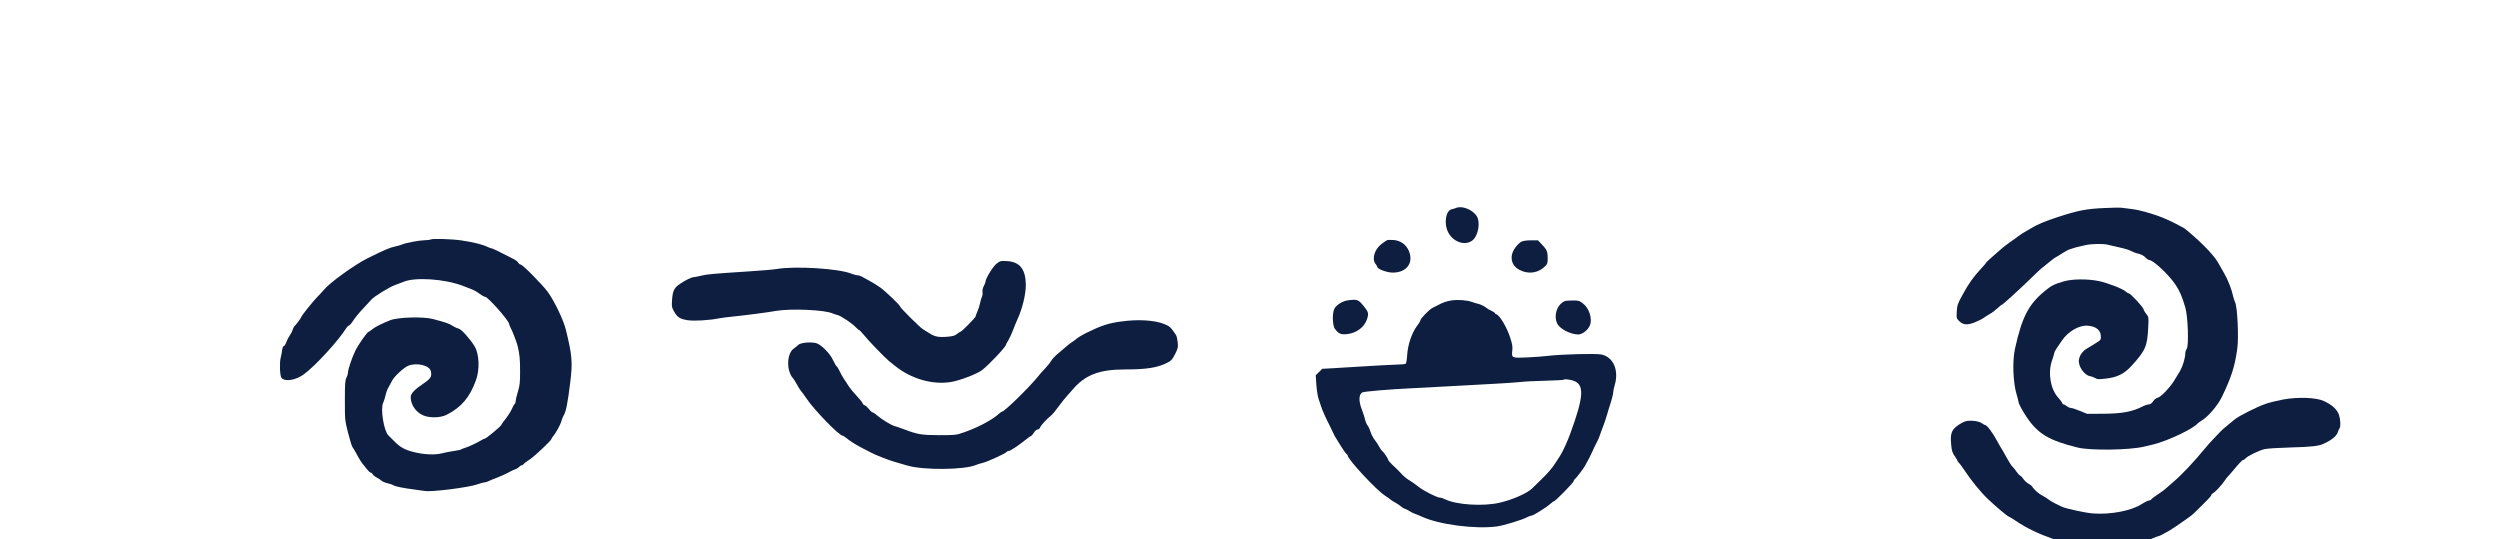
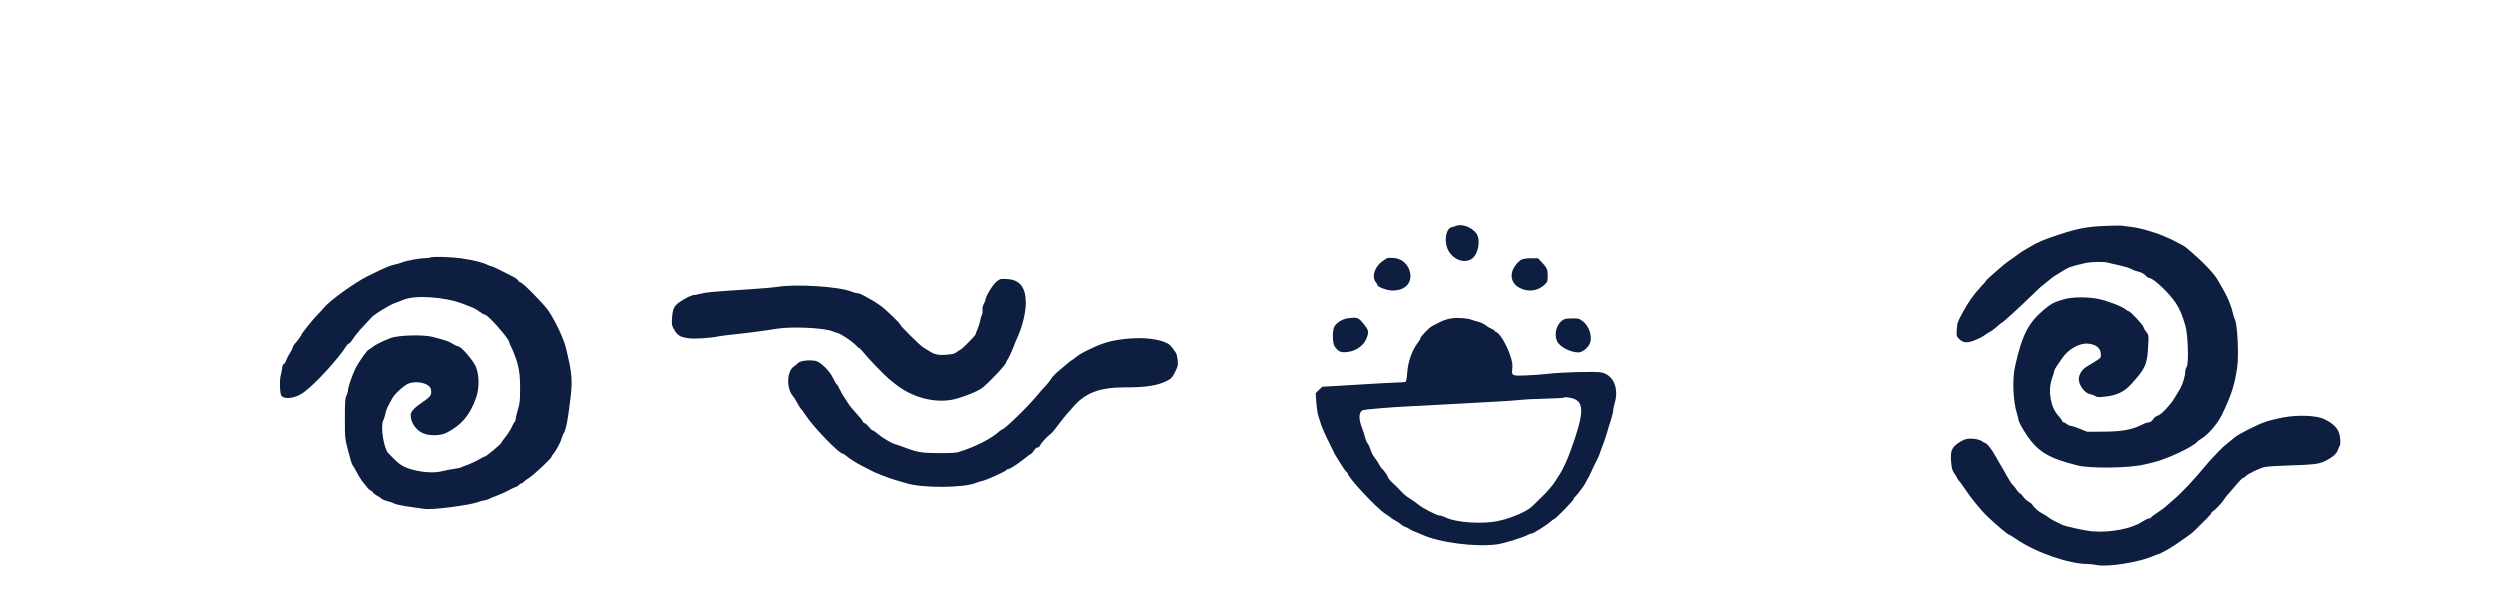
- <svg xmlns="http://www.w3.org/2000/svg" viewBox="0 50 2788 300" width="697" height="150">
+ <svg xmlns="http://www.w3.org/2000/svg" viewBox="0 50 2788 340" width="697" height="170">
  <g transform="translate(0,800) scale(0.1,-0.1)" fill="#0d1e40" stroke="none">
    <path d="M16235 6680 c-11 -5 -32 -11 -47 -14 -55 -12 -82 -120 -54 -217 39 -132 190 -202 284 -132 70 53 96 212 46 280 -53 71 -164 112 -229 83z" />
    <path d="M23465 6680 c-200 -9 -295 -28 -515 -100 -141 -46 -239 -87 -305 -129 -27 -17 -59 -35 -70 -41 -11 -5 -38 -23 -60 -39 -22 -17 -66 -49 -99 -71 -32 -23 -70 -52 -85 -65 -14 -13 -61 -53 -103 -90 -43 -37 -78 -70 -78 -74 0 -3 -27 -35 -61 -71 -82 -88 -136 -165 -204 -290 -53 -97 -58 -111 -63 -182 -4 -75 -4 -78 25 -107 45 -45 90 -49 173 -17 38 15 84 38 102 51 18 13 50 34 71 45 21 11 57 39 80 60 23 22 45 40 50 40 9 0 193 167 337 307 58 57 107 103 109 103 2 0 21 15 42 33 55 46 100 81 118 90 9 4 36 21 61 37 77 50 104 60 265 96 71 16 205 18 256 4 20 -6 78 -19 129 -30 51 -11 107 -28 125 -39 17 -10 54 -24 82 -30 32 -8 61 -23 79 -42 15 -16 34 -29 42 -29 45 0 221 -166 295 -277 47 -72 73 -133 109 -258 28 -98 39 -422 14 -456 -9 -13 -16 -36 -16 -52 0 -48 -28 -141 -57 -192 -67 -114 -80 -134 -118 -180 -60 -73 -107 -115 -135 -121 -14 -3 -36 -21 -49 -40 -16 -23 -31 -34 -48 -34 -13 0 -46 -11 -73 -25 -112 -57 -228 -78 -430 -79 l-185 -1 -78 32 c-43 18 -88 33 -100 33 -12 0 -33 9 -47 20 -14 11 -30 20 -37 20 -6 0 -14 8 -17 18 -3 10 -23 36 -44 59 -85 93 -116 277 -68 412 14 41 26 80 26 87 0 7 14 33 30 56 17 24 41 59 54 79 68 102 192 174 287 167 89 -6 143 -47 147 -110 3 -47 3 -47 -50 -81 -29 -19 -74 -46 -100 -61 -51 -28 -86 -77 -94 -128 -11 -68 58 -171 123 -183 20 -3 47 -14 60 -22 22 -14 37 -15 119 -5 124 14 203 53 282 139 159 174 179 220 189 433 6 113 5 116 -20 146 -14 17 -29 42 -32 55 -7 28 -148 179 -167 179 -6 0 -21 9 -32 19 -33 31 -205 97 -302 117 -123 25 -295 24 -389 -4 -108 -31 -140 -48 -218 -113 -177 -148 -247 -285 -325 -634 -32 -140 -23 -385 19 -520 10 -33 19 -67 19 -75 0 -19 44 -101 91 -171 126 -187 249 -261 569 -340 142 -35 578 -29 740 10 25 6 72 17 105 25 156 38 440 172 490 231 6 7 26 21 45 33 74 43 183 171 229 267 107 222 143 337 171 535 18 125 2 470 -25 522 -7 15 -16 42 -20 60 -15 75 -59 188 -100 258 -24 41 -56 97 -70 123 -23 42 -81 112 -161 191 -56 57 -196 180 -216 191 -13 6 -52 28 -88 47 -68 37 -191 89 -250 106 -19 6 -67 20 -106 32 -38 11 -106 25 -150 30 -43 5 -90 11 -104 13 -14 3 -101 1 -195 -3z" />
    <path d="M4805 6330 c-11 -5 -42 -9 -69 -9 -60 -1 -210 -29 -251 -47 -16 -7 -54 -18 -83 -24 -52 -10 -112 -36 -301 -129 -145 -72 -425 -274 -489 -353 -15 -18 -47 -54 -72 -78 -46 -46 -180 -213 -180 -225 0 -8 -49 -75 -72 -98 -10 -10 -21 -30 -24 -45 -4 -15 -18 -42 -31 -60 -13 -18 -31 -53 -40 -77 -8 -25 -21 -45 -28 -45 -8 0 -15 -17 -18 -42 -3 -24 -10 -63 -17 -88 -14 -55 -9 -203 9 -224 38 -46 159 -27 250 40 125 91 384 372 474 517 10 15 23 27 30 27 6 1 28 26 47 56 19 30 70 92 113 137 43 45 84 89 90 97 23 30 198 138 259 160 35 12 77 28 93 35 128 58 468 35 670 -44 28 -10 70 -27 95 -37 25 -9 65 -32 89 -51 24 -18 52 -33 61 -33 30 0 256 -254 267 -300 3 -14 11 -34 17 -45 18 -30 64 -149 77 -197 24 -96 29 -150 29 -289 0 -126 -3 -157 -25 -229 -14 -46 -25 -94 -25 -106 0 -13 -5 -26 -11 -29 -5 -4 -21 -31 -33 -60 -13 -29 -45 -78 -70 -109 -25 -31 -46 -61 -46 -65 0 -12 -167 -151 -182 -152 -7 0 -26 -9 -43 -20 -42 -26 -152 -78 -184 -85 -14 -4 -31 -11 -37 -15 -6 -5 -42 -13 -80 -18 -38 -5 -98 -17 -134 -26 -80 -21 -208 -15 -325 16 -93 24 -144 53 -205 115 -25 25 -56 57 -70 70 -50 52 -89 297 -57 362 8 15 19 52 26 82 6 30 22 73 36 95 13 22 30 54 38 70 21 45 130 146 179 166 95 39 239 4 253 -61 13 -60 -1 -82 -85 -139 -95 -63 -140 -111 -140 -149 0 -84 56 -167 137 -203 70 -32 194 -30 263 5 164 83 259 194 328 386 43 117 37 288 -13 374 -45 77 -149 194 -177 200 -15 3 -47 17 -70 32 -42 27 -70 36 -218 76 -108 29 -391 21 -478 -13 -94 -37 -171 -76 -203 -103 -17 -14 -34 -26 -38 -26 -15 0 -118 -147 -150 -215 -38 -79 -81 -208 -81 -243 0 -13 -8 -37 -17 -55 -14 -27 -17 -64 -17 -252 0 -219 0 -220 36 -363 20 -79 42 -151 50 -160 8 -9 27 -42 43 -72 28 -54 57 -100 83 -130 7 -8 24 -30 38 -47 14 -18 31 -33 37 -33 7 0 18 -9 24 -20 7 -11 27 -27 45 -36 18 -9 42 -25 53 -35 11 -10 42 -23 70 -29 27 -6 55 -16 62 -21 15 -13 109 -32 233 -48 52 -7 104 -14 114 -16 73 -15 501 40 594 75 29 11 62 20 73 20 12 0 33 6 47 14 15 8 61 27 102 42 41 16 96 41 123 56 26 15 58 30 71 34 14 3 32 14 42 25 9 10 23 19 29 19 7 0 19 7 26 16 7 9 37 31 65 49 53 34 244 214 244 230 0 5 7 16 15 25 30 34 85 133 96 174 6 22 17 51 25 63 26 41 45 136 74 375 27 218 21 294 -50 583 -25 103 -125 313 -198 415 -56 79 -284 310 -306 310 -8 0 -20 9 -26 20 -6 11 -27 28 -48 39 -177 91 -239 121 -249 121 -6 0 -24 6 -40 14 -58 29 -158 54 -298 75 -101 15 -316 22 -340 11z" />
    <path d="M15470 6322 c-8 -3 -37 -23 -65 -44 -77 -60 -108 -166 -65 -221 11 -14 20 -29 20 -34 0 -23 108 -63 171 -63 157 0 237 109 180 243 -30 69 -92 114 -166 120 -33 2 -67 2 -75 -1z" />
    <path d="M16965 6304 c-16 -8 -47 -38 -67 -66 -69 -95 -48 -201 52 -250 95 -49 204 -33 278 40 29 28 32 37 32 91 0 76 -8 95 -64 154 l-45 47 -78 0 c-49 0 -89 -6 -108 -16z" />
    <path d="M11113 6059 c-40 -31 -123 -167 -123 -202 0 -7 -8 -28 -19 -47 -11 -22 -17 -47 -14 -66 3 -18 0 -41 -6 -53 -6 -11 -16 -43 -21 -71 -5 -27 -19 -70 -30 -94 -11 -25 -20 -49 -20 -55 0 -12 -157 -171 -169 -171 -5 0 -22 -11 -38 -24 -24 -20 -45 -26 -115 -32 -95 -7 -138 2 -202 45 -21 14 -50 32 -64 40 -29 16 -252 237 -252 250 0 15 -163 172 -225 216 -33 23 -88 58 -123 76 -35 19 -73 40 -85 46 -12 7 -32 13 -44 13 -12 0 -44 9 -71 19 -143 57 -625 86 -832 51 -30 -6 -165 -17 -300 -26 -417 -27 -483 -33 -543 -49 -32 -8 -66 -15 -76 -15 -28 0 -99 -35 -161 -78 -64 -44 -79 -77 -86 -187 -4 -63 -2 -75 23 -119 38 -66 65 -83 152 -97 74 -11 242 -1 351 21 25 5 95 14 155 20 130 13 381 45 480 63 165 28 539 12 630 -28 17 -7 42 -16 57 -19 35 -8 166 -95 201 -135 15 -17 32 -31 37 -31 5 0 28 -24 51 -52 48 -62 242 -262 285 -296 16 -12 45 -35 64 -51 178 -145 418 -215 626 -181 96 16 289 89 345 132 78 59 269 263 269 286 0 5 10 24 23 43 12 19 37 72 55 119 18 47 39 99 47 115 56 120 95 281 95 389 -2 174 -67 256 -209 264 -73 4 -77 3 -118 -29z" />
    <path d="M15033 5651 c-61 -8 -130 -51 -153 -96 -24 -48 -20 -186 6 -221 42 -57 66 -67 137 -60 105 12 193 77 222 167 21 62 16 81 -36 144 -62 76 -70 79 -176 66z" />
    <path d="M16190 5650 c-52 -7 -105 -25 -160 -56 -14 -7 -39 -20 -55 -28 -35 -16 -135 -120 -135 -139 0 -7 -17 -36 -39 -64 -57 -77 -101 -207 -108 -321 -3 -51 -11 -96 -17 -99 -6 -4 -60 -9 -121 -10 -60 -2 -211 -10 -335 -18 -124 -8 -281 -17 -349 -21 l-125 -7 -37 -36 -36 -36 7 -105 c4 -58 15 -127 24 -155 9 -27 22 -66 28 -85 11 -37 56 -139 91 -205 23 -46 30 -60 46 -95 6 -14 16 -34 23 -45 7 -11 35 -56 62 -100 27 -44 55 -84 63 -88 7 -4 13 -13 13 -18 0 -42 320 -385 415 -446 27 -18 57 -38 65 -46 8 -8 31 -22 50 -32 19 -9 46 -28 60 -40 14 -13 36 -26 50 -30 14 -4 37 -16 52 -27 15 -10 42 -23 60 -29 18 -6 51 -19 73 -30 191 -89 596 -142 837 -110 77 10 286 74 343 105 17 9 37 16 46 16 19 0 173 97 212 134 16 14 32 26 37 26 15 0 220 210 220 225 0 7 7 19 17 26 18 16 92 113 109 144 6 11 16 31 24 45 7 14 17 32 22 40 5 8 18 35 29 60 23 51 43 93 63 130 8 14 21 45 29 70 8 25 24 68 35 95 11 28 30 84 42 125 12 41 32 109 46 150 13 42 24 87 24 101 0 14 7 50 16 80 51 165 -11 314 -143 345 -61 14 -449 4 -613 -16 -41 -5 -139 -12 -218 -16 -173 -8 -176 -6 -167 75 5 47 1 72 -25 151 -38 114 -115 243 -152 255 -10 4 -18 10 -18 14 0 5 -15 14 -32 22 -18 7 -49 25 -68 40 -19 15 -55 33 -80 39 -25 6 -61 17 -80 24 -47 18 -152 26 -220 16z m1349 -893 c133 -40 127 -171 -27 -592 -31 -86 -85 -204 -112 -245 -10 -14 -37 -56 -61 -94 -24 -39 -84 -109 -134 -157 -49 -49 -103 -101 -120 -117 -56 -54 -214 -124 -360 -158 -182 -43 -484 -24 -607 37 -21 11 -47 19 -59 19 -33 0 -187 78 -243 124 -28 23 -71 53 -96 68 -25 14 -61 43 -80 63 -19 20 -42 44 -50 52 -8 9 -23 23 -33 32 -43 39 -77 76 -77 85 0 13 -52 89 -68 99 -6 4 -21 25 -31 45 -10 20 -33 55 -50 76 -17 21 -38 61 -46 88 -8 27 -23 60 -34 74 -11 14 -23 42 -27 63 -4 20 -20 69 -35 109 -40 100 -37 179 8 197 26 10 307 34 543 45 113 6 324 17 470 25 146 9 351 20 455 25 105 5 231 14 280 19 50 6 179 13 289 15 109 3 201 8 204 11 9 9 55 5 101 -8z" />
    <path d="M17450 5642 c-85 -38 -125 -153 -86 -246 26 -61 148 -126 238 -126 44 0 107 50 128 100 31 74 -7 193 -78 247 -40 30 -49 33 -115 32 -40 0 -79 -3 -87 -7z" />
    <path d="M12505 5415 c-144 -19 -228 -47 -400 -132 -38 -19 -81 -45 -95 -57 -14 -12 -38 -31 -55 -41 -16 -10 -41 -29 -55 -42 -14 -12 -55 -48 -93 -79 -37 -30 -74 -69 -83 -86 -9 -17 -36 -52 -60 -77 -25 -25 -68 -75 -97 -110 -100 -122 -366 -381 -391 -381 -5 0 -20 -10 -32 -21 -84 -79 -281 -179 -454 -230 -31 -10 -100 -13 -225 -12 -192 1 -236 9 -390 68 -38 14 -84 30 -100 34 -38 10 -144 75 -193 118 -20 18 -42 33 -49 33 -7 0 -27 18 -44 40 -18 22 -38 40 -46 40 -7 0 -18 10 -23 23 -5 12 -34 49 -66 82 -31 33 -68 77 -83 99 -64 95 -82 124 -105 172 -13 28 -29 55 -36 59 -6 4 -24 35 -40 69 -36 79 -140 181 -194 191 -71 14 -173 2 -196 -23 -12 -12 -32 -29 -46 -38 -81 -54 -87 -248 -9 -334 8 -9 26 -38 41 -65 14 -28 34 -59 43 -70 10 -11 38 -49 62 -85 92 -136 368 -420 409 -420 5 0 19 -9 32 -20 43 -36 124 -88 194 -122 38 -19 78 -40 89 -46 47 -26 186 -80 260 -102 44 -12 107 -31 140 -41 180 -54 641 -50 770 6 17 7 51 18 78 24 52 13 251 104 262 120 3 6 13 11 20 11 19 0 105 55 184 119 35 28 67 51 71 51 5 0 18 16 30 35 13 21 30 35 41 35 11 0 23 10 29 24 8 23 77 98 116 127 11 8 29 28 42 44 89 117 116 152 133 170 11 11 41 46 68 77 139 166 298 228 588 228 244 0 364 20 475 77 41 21 53 35 83 95 32 64 34 75 29 131 -4 34 -12 71 -20 82 -56 84 -71 98 -129 121 -110 44 -292 55 -480 29z" />
    <path d="M25458 4544 c-64 -12 -149 -33 -190 -47 -93 -31 -302 -137 -346 -174 -17 -15 -55 -46 -83 -68 -29 -22 -70 -60 -93 -85 -23 -24 -57 -60 -76 -80 -19 -20 -53 -58 -75 -85 -135 -164 -273 -310 -370 -390 -38 -32 -74 -64 -80 -70 -5 -6 -43 -33 -82 -59 -40 -27 -73 -52 -73 -56 0 -4 -13 -10 -29 -13 -16 -3 -49 -20 -73 -36 -113 -76 -348 -122 -548 -107 -81 6 -312 56 -348 76 -9 5 -42 21 -72 35 -30 15 -64 35 -75 45 -11 10 -40 28 -65 41 -42 20 -98 70 -117 103 -4 8 -24 23 -43 33 -19 11 -44 34 -55 51 -11 17 -27 34 -35 37 -8 3 -26 22 -40 42 -13 21 -34 47 -46 58 -12 11 -39 52 -59 90 -21 39 -45 81 -54 95 -10 14 -39 65 -66 114 -46 85 -107 166 -127 166 -5 0 -21 9 -36 20 -36 26 -136 37 -188 20 -21 -7 -62 -30 -90 -51 -63 -48 -76 -93 -64 -212 6 -65 13 -87 39 -123 17 -25 31 -48 31 -53 0 -5 7 -14 15 -21 8 -7 36 -45 62 -84 77 -116 182 -245 263 -322 83 -79 219 -194 230 -194 4 0 44 -24 87 -53 217 -149 587 -277 798 -277 24 0 67 -5 96 -11 122 -26 480 31 634 101 24 11 49 20 55 20 6 0 32 12 58 27 26 14 56 31 67 37 24 14 126 82 165 111 15 11 40 29 56 40 16 11 41 31 55 45 128 124 189 187 189 197 0 7 9 17 20 23 26 14 97 91 129 139 13 20 29 41 35 46 6 6 25 26 41 46 88 105 120 139 130 139 7 0 20 10 31 21 22 25 142 83 206 100 24 7 156 15 293 19 233 6 312 15 370 42 89 41 142 85 156 127 6 20 15 40 20 46 14 15 10 97 -6 147 -22 62 -76 113 -170 156 -85 40 -293 47 -457 16z" />
-     <path d="M4218 2743 c-11 -3 -20 -20 -26 -46 l-9 -42 -13 28 c-10 19 -21 27 -40 27 -38 0 -90 -20 -90 -34 0 -6 -9 -29 -20 -50 -10 -21 -22 -58 -26 -82 -3 -24 -12 -49 -20 -55 -8 -6 -14 -26 -14 -44 0 -17 -3 -35 -7 -39 -12 -12 -42 77 -42 126 -1 33 -6 50 -18 56 -11 6 -19 28 -22 58 l-6 49 -58 14 c-71 17 -84 9 -93 -61 -5 -39 -3 -49 14 -64 14 -12 23 -35 28 -70 3 -29 12 -55 19 -58 7 -2 16 -24 20 -48 4 -23 13 -52 21 -63 7 -11 16 -39 20 -62 3 -24 13 -48 20 -54 8 -6 14 -17 14 -25 0 -30 31 -44 96 -44 l64 0 0 41 c0 26 7 50 20 66 12 15 20 41 20 62 0 24 7 42 20 54 11 9 20 29 20 44 0 16 9 42 20 58 11 17 20 44 20 60 0 17 9 43 20 59 l19 30 10 -26 c6 -17 7 -38 0 -60 -15 -53 -12 -363 4 -376 19 -16 105 -12 123 5 21 22 24 364 2 390 -6 8 -4 22 6 42 20 37 20 54 1 90 -19 38 -69 57 -117 44z m78 -58 c33 -51 -25 -106 -67 -64 -21 21 -24 41 -9 70 15 28 56 24 76 -6z m-473 -27 c9 -7 28 -49 43 -93 78 -237 85 -251 99 -202 72 255 96 307 140 307 39 0 49 -23 32 -77 -27 -85 -57 -167 -72 -200 -8 -17 -15 -37 -15 -45 -1 -7 -9 -31 -20 -53 -11 -22 -19 -47 -20 -56 0 -29 -62 -55 -97 -42 -18 7 -81 162 -138 340 -8 23 -19 52 -25 63 -19 35 -5 70 28 70 16 0 36 -6 45 -12z m472 -128 c29 -32 24 -297 -6 -322 -28 -24 -45 -23 -63 4 -19 27 -23 286 -6 319 14 25 52 24 75 -1z" />
-     <path d="M16365 2738 c-11 -6 -39 -31 -62 -55 -45 -46 -51 -70 -33 -118 6 -16 8 -55 4 -93 l-7 -65 -17 44 c-38 97 -135 138 -221 93 -28 -14 -32 -14 -48 0 -25 23 -58 20 -86 -9 -23 -22 -25 -31 -25 -127 l0 -102 -31 42 c-29 40 -30 44 -15 61 9 10 19 35 23 55 5 31 1 39 -27 66 -30 28 -37 30 -112 30 -80 0 -81 0 -119 -39 -37 -37 -39 -41 -39 -104 0 -65 1 -67 38 -93 58 -43 60 -47 25 -41 -25 5 -37 2 -52 -14 -17 -19 -20 -19 -29 -4 -7 14 -27 17 -113 19 -104 1 -104 1 -104 26 0 25 1 25 89 27 48 1 91 4 94 7 3 3 7 30 10 59 6 71 -6 79 -110 81 -81 1 -83 2 -83 26 0 24 1 24 105 26 58 1 108 2 112 3 11 2 27 71 21 89 -17 47 -31 52 -147 51 -61 -1 -127 2 -148 6 -35 7 -37 5 -61 -37 -24 -42 -24 -47 -23 -260 1 -191 3 -219 18 -234 15 -15 42 -18 172 -21 146 -4 156 -3 173 16 12 15 19 17 25 9 4 -7 38 -18 75 -24 96 -16 158 -3 200 45 18 20 33 32 34 26 1 -5 2 -54 3 -107 1 -54 7 -103 12 -108 6 -6 39 -10 75 -8 l64 3 3 73 3 74 42 -3 c83 -5 135 27 169 103 22 50 26 47 36 -28 l7 -59 58 -3 c35 -2 64 2 73 9 10 8 17 9 28 0 21 -18 120 -19 141 -1 14 12 16 25 12 73 -3 33 -3 83 0 112 5 51 7 53 44 64 21 6 45 21 54 34 15 21 15 21 17 -8 0 -17 0 -79 -1 -140 -3 -130 2 -140 76 -149 83 -10 86 -3 87 201 1 91 5 100 36 83 16 -9 19 -16 13 -33 -11 -32 -4 -126 11 -151 8 -11 16 -33 20 -47 11 -48 119 -76 190 -49 22 8 26 16 27 52 l1 43 15 -36 c24 -59 104 -87 175 -60 14 5 47 5 82 -1 73 -13 91 2 81 67 -3 22 -6 96 -6 165 -2 166 -11 190 -76 190 -49 0 -61 -27 -67 -155 -4 -88 -8 -112 -22 -122 -33 -24 -41 0 -39 119 1 105 0 114 -21 135 -29 29 -73 30 -108 2 l-27 -21 -23 21 c-12 11 -30 21 -39 21 -18 0 -21 5 -31 52 -13 57 -104 40 -142 -27 -12 -22 -31 -41 -41 -43 -19 -3 -20 2 -15 71 4 72 4 76 -22 92 -18 12 -37 16 -62 12 -71 -12 -92 -61 -58 -133 13 -28 14 -37 4 -49 -12 -14 -15 -13 -35 5 -24 22 -65 26 -97 9 -16 -8 -31 -8 -59 1 -44 15 -83 -2 -99 -43 l-9 -22 0 22 c-1 13 -10 28 -21 35 -21 13 -27 38 -11 38 16 0 71 64 71 82 0 20 -57 88 -74 88 -6 0 -20 -6 -31 -12z m43 -50 c19 -19 15 -34 -19 -73 -42 -47 -66 -60 -85 -44 -24 19 -16 54 21 92 37 38 62 46 83 25z m413 -18 c22 -12 26 -59 7 -78 -17 -17 -48 -15 -70 5 -47 42 6 103 63 73z m-1303 -59 c6 -38 -13 -46 -110 -47 -113 -1 -135 -19 -108 -88 9 -25 13 -26 84 -26 54 0 79 -4 90 -16 38 -38 -5 -79 -72 -68 -81 13 -119 -15 -106 -80 l6 -34 104 -4 c104 -3 124 -10 124 -43 0 -36 -18 -40 -162 -40 -139 0 -143 1 -154 23 -18 36 -13 414 5 436 12 14 33 16 155 14 140 -3 141 -3 144 -27z m1538 -46 c9 -33 16 -41 40 -45 48 -8 42 -80 -7 -80 -10 0 -23 -9 -29 -19 -13 -25 -13 -41 0 -41 6 0 10 7 10 15 0 8 8 15 18 15 10 0 27 7 38 15 31 24 34 19 34 -69 0 -84 -10 -110 -33 -87 -6 6 -19 11 -28 11 -19 0 -29 20 -29 56 0 13 -4 24 -10 24 -11 0 -12 -19 -4 -72 5 -30 11 -38 27 -38 23 0 57 -27 57 -46 0 -38 -70 -57 -123 -33 -42 19 -67 91 -67 189 0 62 -2 68 -25 78 -18 9 -25 19 -25 41 0 20 8 34 25 45 14 9 25 22 25 29 0 25 41 58 68 55 21 -2 29 -11 38 -43z m-1258 -58 c7 -6 12 -24 10 -41 -3 -31 -3 -31 -63 -31 -53 0 -60 -2 -60 -20 0 -14 13 -24 50 -37 103 -38 138 -123 74 -184 -29 -27 -35 -29 -113 -29 -93 0 -119 12 -114 54 3 28 17 30 97 20 73 -9 59 63 -14 77 -43 8 -84 52 -92 98 -5 32 -2 40 31 70 20 19 46 37 58 39 33 7 121 -3 136 -16z m381 -14 c125 -96 50 -344 -101 -330 -59 5 -68 -4 -68 -70 0 -65 -26 -99 -68 -88 -15 4 -30 12 -34 18 -4 7 -8 114 -8 239 0 193 2 229 16 242 19 20 29 20 58 0 22 -14 27 -13 63 6 47 25 93 20 142 -17z m212 10 c19 -22 20 -306 2 -324 -16 -16 -74 -14 -85 3 -4 7 -7 80 -5 163 2 148 2 150 27 162 33 17 45 16 61 -4z m148 5 c15 -9 28 -9 58 1 52 17 77 12 81 -17 5 -31 -13 -50 -54 -58 -47 -9 -48 -13 -49 -142 -1 -123 -8 -137 -55 -127 -45 11 -50 29 -50 179 0 116 3 143 17 158 19 21 27 22 52 6z m292 -5 c18 -21 26 -281 10 -312 -15 -26 -85 -30 -95 -5 -9 22 -7 297 2 310 4 7 18 14 32 17 14 2 28 5 31 6 4 0 13 -6 20 -16z m443 1 c13 -12 16 -38 16 -120 0 -119 8 -144 48 -144 57 0 72 34 72 164 0 94 8 116 41 116 34 0 41 -27 46 -178 4 -130 3 -151 -12 -165 -21 -21 -44 -22 -73 -1 -21 14 -25 14 -49 -1 -29 -19 -102 -16 -128 5 -42 35 -62 280 -26 323 17 21 45 22 65 1z" />
-     <path d="M16040 2437 c-23 -12 -25 -19 -28 -91 -3 -89 5 -106 52 -106 53 0 76 31 76 100 0 41 -23 100 -39 100 -5 0 -15 2 -23 5 -7 3 -24 -1 -38 -8z m43 -26 c19 -7 27 -20 32 -50 9 -55 -6 -79 -47 -77 -33 2 -33 2 -34 56 0 30 4 61 9 68 11 14 10 14 40 3z" />
-     <path d="M10290 2705 c-7 -8 -19 -15 -26 -15 -8 0 -16 -11 -20 -23 -8 -35 -78 -131 -97 -135 -10 -2 -24 12 -39 39 -13 23 -29 52 -36 65 -25 45 -71 74 -116 74 -78 0 -79 -5 -78 -271 1 -127 4 -239 7 -249 6 -20 16 -24 77 -34 55 -10 68 22 68 159 0 58 4 104 8 101 4 -2 18 -25 31 -50 12 -25 31 -51 41 -56 24 -13 70 -13 70 0 0 5 14 22 30 37 17 14 30 33 30 42 0 10 3 12 10 5 6 -6 7 -35 1 -79 -14 -118 12 -155 110 -155 33 0 38 6 47 61 l7 41 25 -38 c33 -52 91 -73 152 -57 27 7 49 8 60 2 9 -5 38 -9 64 -9 l47 0 -6 128 c-4 70 -7 153 -7 185 0 39 -4 57 -13 57 -7 0 -20 9 -30 20 -9 11 -23 20 -31 20 -7 0 -20 7 -27 16 -25 30 -175 0 -201 -40 -13 -20 -8 -81 8 -105 16 -22 15 -24 -4 -44 -12 -11 -24 -18 -28 -14 -6 5 -8 105 -5 221 1 62 -18 92 -66 105 -48 14 -48 14 -63 -4z m-279 -48 c8 -7 39 -49 68 -94 32 -50 60 -83 69 -83 10 0 30 23 47 51 76 127 113 157 164 129 20 -10 21 -19 21 -225 0 -181 -2 -216 -16 -229 -19 -20 -35 -20 -60 -2 -17 13 -19 30 -23 140 -1 69 -7 126 -11 126 -9 0 -41 -38 -83 -99 -16 -23 -34 -41 -42 -41 -15 0 -64 59 -89 108 -30 58 -41 35 -46 -97 -4 -104 -8 -125 -23 -136 -11 -8 -26 -11 -35 -8 -39 13 -42 31 -42 235 0 185 1 199 20 218 22 22 57 26 81 7z m645 -117 c62 -31 70 -49 78 -183 8 -154 -10 -188 -81 -150 -30 16 -33 16 -51 0 -23 -21 -52 -22 -97 -3 -41 18 -55 42 -55 99 0 65 54 107 136 107 44 0 55 23 26 53 -20 19 -26 20 -64 10 -79 -21 -108 31 -38 68 45 25 93 24 146 -1z" />
-     <path d="M10558 2339 c-22 -12 -23 -52 -3 -69 34 -28 98 22 82 64 -7 18 -53 21 -79 5z" />
-     <path d="M5155 2646 c-8 -18 -28 -45 -45 -59 -16 -14 -30 -32 -30 -40 0 -28 -13 -24 -52 15 -43 43 -65 46 -135 17 -26 -11 -38 -10 -73 1 -36 12 -46 12 -69 -1 l-26 -15 -3 -182 c-3 -215 -1 -222 66 -222 75 0 76 2 82 147 l5 128 35 0 35 0 5 -127 c3 -73 10 -132 16 -138 8 -8 30 -9 70 -3 l59 8 -4 127 c-3 130 0 151 23 142 8 -3 16 -32 20 -77 12 -133 26 -169 77 -194 54 -27 72 -28 127 -3 38 17 43 23 41 47 -4 35 10 36 38 2 28 -33 128 -83 151 -76 74 24 112 43 143 73 33 32 37 42 42 102 9 107 -4 166 -44 208 -34 36 -107 74 -139 74 -27 0 -122 -38 -147 -59 -27 -23 -76 -128 -69 -147 8 -20 -5 -104 -15 -104 -25 0 -47 44 -44 86 3 47 16 70 45 79 25 8 33 37 25 85 -5 32 -11 39 -32 42 -17 2 -32 14 -43 35 -29 54 -40 63 -82 63 -35 0 -40 -4 -53 -34z m102 -44 c10 -26 24 -42 44 -50 41 -15 38 -58 -6 -82 -27 -15 -30 -22 -33 -75 -4 -82 3 -102 43 -121 59 -28 43 -84 -24 -84 -87 0 -121 53 -121 192 0 74 -1 77 -30 98 -16 12 -30 26 -30 32 0 5 14 22 30 36 17 15 30 31 30 37 0 24 32 55 56 55 20 0 29 -8 41 -38z m-250 -59 c42 -28 53 -69 53 -208 l0 -125 -26 -10 c-32 -13 -30 -13 -48 6 -13 12 -16 38 -16 120 0 124 -8 144 -55 144 -57 0 -65 -17 -65 -145 0 -103 -2 -115 -19 -125 -24 -12 -66 1 -75 25 -3 9 -6 79 -6 154 0 123 2 140 19 155 15 14 24 15 40 7 27 -15 71 -13 101 4 34 19 65 19 97 -2z m647 -11 c150 -88 85 -342 -89 -344 -71 -2 -129 34 -159 96 -30 61 -32 87 -11 147 40 112 160 159 259 101z" />
-     <path d="M5507 2452 c-18 -20 -23 -52 -8 -52 5 0 11 9 14 20 8 30 70 28 84 -2 11 -26 11 -62 -1 -96 -7 -20 -12 -22 -39 -16 -40 8 -38 6 -46 45 -4 18 -12 34 -20 37 -13 4 -11 -23 6 -81 5 -20 41 -37 78 -37 57 0 86 129 40 180 -24 26 -86 27 -108 2z" />
-     <path d="M4441 2565 c-66 -52 -95 -121 -87 -207 9 -106 47 -164 118 -187 21 -7 40 -17 43 -22 8 -12 40 -12 63 0 9 5 36 14 59 20 52 14 67 38 54 87 -7 26 -6 44 6 71 25 62 1 185 -45 226 -23 21 -102 47 -141 47 -15 0 -45 -16 -70 -35z m159 -27 c48 -24 77 -68 86 -130 9 -54 -9 -67 -104 -75 -82 -6 -83 -6 -80 -32 3 -25 5 -26 78 -26 l75 0 3 -31 c3 -35 -5 -41 -72 -54 -190 -37 -293 225 -134 340 50 36 88 38 148 8z" />
-     <path d="M4502 2468 c-20 -20 -14 -55 9 -61 32 -8 69 9 69 32 0 34 -54 53 -78 29z" />
-     <path d="M10942 2579 c-30 -20 -34 -20 -51 -5 -10 9 -28 16 -42 16 -52 0 -54 -6 -57 -200 -5 -218 -1 -230 77 -230 74 0 83 16 80 142 -3 109 2 131 27 121 28 -10 84 61 84 107 0 26 -43 70 -67 70 -10 0 -33 -10 -51 -21z m72 -42 c16 -26 -12 -71 -47 -75 -45 -5 -57 -36 -55 -139 1 -96 -6 -116 -44 -129 -12 -3 -27 1 -39 12 -17 15 -19 32 -19 161 0 80 5 153 10 164 13 23 52 25 70 4 17 -20 27 -19 58 5 29 24 50 23 66 -3z" />
-     <path d="M5687 2143 c-13 -12 -7 -23 13 -23 11 0 20 7 20 15 0 15 -21 21 -33 8z" />
-   </g>
-   <g transform="translate(0,800) scale(0.1,-0.1)" fill="#0d1e40" stroke="none">
-     <path d="M4217 2703 c-15 -14 -7 -63 11 -72 39 -21 81 36 50 67 -13 13 -50 16 -61 5z" />
-     <path d="M16322 2667 c-54 -55 -32 -100 28 -57 36 26 52 53 44 74 -10 25 -38 19 -72 -17z" />
-     <path d="M16758 2669 c-21 -12 -23 -40 -6 -57 18 -18 56 -14 68 7 13 25 13 27 -6 45 -18 18 -32 20 -56 5z" />
-     <path d="M3744 2656 c-5 -13 9 -58 62 -201 14 -38 29 -83 35 -100 19 -61 53 -134 64 -139 6 -2 26 -1 44 3 34 6 43 22 86 146 8 22 28 78 45 125 50 136 53 150 39 166 -33 40 -69 5 -101 -101 -49 -163 -66 -210 -78 -210 -13 0 -44 70 -66 150 -16 62 -47 152 -54 158 -15 13 -71 16 -76 3z" />
-     <path d="M9927 2652 c-15 -16 -17 -46 -17 -209 0 -105 3 -198 6 -207 4 -9 18 -16 34 -16 37 0 40 11 40 146 0 98 2 116 17 121 18 7 24 1 76 -82 43 -67 57 -67 100 -3 89 131 97 129 97 -25 0 -130 5 -154 32 -163 46 -14 52 10 50 227 -1 226 -4 237 -62 224 -27 -6 -42 -22 -92 -101 -34 -52 -66 -93 -72 -91 -6 1 -36 41 -68 87 -76 113 -105 132 -141 92z" />
-     <path d="M5165 2606 c-8 -19 -27 -46 -41 -59 -25 -24 -26 -25 -7 -38 33 -24 43 -55 43 -138 0 -120 29 -161 115 -161 56 0 61 60 6 68 -29 5 -41 39 -41 116 0 66 12 92 45 98 30 5 27 49 -4 65 -14 6 -32 27 -41 45 -22 48 -56 50 -75 4z" />
-     <path d="M15211 2621 c-14 -26 -15 -396 -1 -422 10 -17 22 -19 144 -19 110 0 136 3 147 16 9 11 10 20 2 32 -8 14 -30 18 -109 20 -109 3 -114 6 -114 67 0 60 7 65 95 68 60 2 80 6 88 19 21 32 -8 48 -87 48 -84 0 -96 8 -96 66 0 55 17 67 88 65 97 -1 134 7 130 32 -3 21 -8 22 -140 25 -127 2 -138 1 -147 -17z" />
-     <path d="M16968 2593 c-9 -10 -19 -28 -22 -40 -4 -12 -15 -25 -26 -28 -32 -10 -36 -65 -5 -65 23 0 34 -25 35 -85 5 -142 35 -195 110 -195 65 0 82 59 19 69 -34 5 -39 16 -39 107 0 84 6 98 45 106 13 2 21 12 23 30 3 22 -1 27 -24 30 -29 3 -39 16 -49 61 -6 32 -43 37 -67 10z" />
-     <path d="M4455 2537 c-104 -59 -112 -228 -13 -300 42 -31 159 -36 187 -8 35 35 18 53 -44 46 -62 -8 -91 -1 -105 25 -20 37 -3 47 87 54 102 8 103 8 103 52 0 56 -35 113 -83 135 -55 24 -83 24 -132 -4z m103 -53 c35 -24 27 -66 -14 -75 -64 -13 -97 29 -57 73 20 22 42 23 71 2z" />
-     <path d="M4902 2544 c-22 -15 -54 -18 -117 -12 l-30 3 0 -150 0 -149 27 -15 c45 -25 53 -7 56 130 l4 119 28 15 c39 20 53 19 76 -6 16 -18 19 -38 20 -136 2 -122 8 -139 49 -127 11 4 22 9 25 11 9 8 -2 258 -12 278 -26 51 -83 69 -126 39z" />
-     <path d="M5480 2538 c-98 -50 -128 -168 -67 -259 34 -51 80 -71 154 -67 55 4 67 8 98 38 43 42 59 87 53 155 -10 121 -131 188 -238 133z m134 -77 c30 -33 33 -103 6 -145 -28 -47 -46 -56 -84 -44 -53 18 -61 32 -61 107 0 77 17 107 64 113 31 4 50 -3 75 -31z" />
-     <path d="M10510 2542 c-55 -27 -46 -47 21 -47 67 0 102 -23 97 -64 -3 -24 -6 -26 -58 -26 -93 0 -137 -44 -120 -120 11 -49 26 -63 76 -71 31 -4 45 -2 57 11 24 23 21 35 -7 35 -73 0 -73 92 0 106 54 10 71 -12 55 -67 -12 -40 -11 -43 13 -67 22 -22 28 -24 51 -14 25 11 25 13 25 131 0 114 -1 121 -26 151 -49 57 -121 74 -184 42z" />
-     <path d="M10945 2540 c-22 -24 -35 -25 -73 -3 -57 33 -62 21 -62 -150 0 -171 6 -191 55 -169 28 13 41 76 32 147 -9 60 8 104 41 111 45 9 57 20 57 50 0 36 -24 43 -50 14z" />
-     <path d="M4213 2538 c-13 -21 -7 -297 7 -313 15 -18 31 -19 54 -2 23 17 28 285 6 311 -15 19 -56 21 -67 4z" />
-     <path d="M15635 2515 c-68 -35 -84 -91 -40 -143 14 -17 39 -32 58 -36 51 -9 79 -33 75 -64 -3 -27 -4 -27 -76 -24 l-73 2 3 -27 c4 -34 46 -47 131 -41 138 10 153 142 22 191 -60 22 -75 34 -75 58 0 22 28 32 83 27 39 -3 42 -1 45 24 3 23 -2 28 -35 37 -52 15 -83 14 -118 -4z" />
-     <path d="M16023 2509 c-42 -22 -43 -22 -63 -4 -16 15 -25 17 -38 8 -15 -9 -17 -37 -20 -238 -3 -241 0 -255 44 -255 31 0 44 27 44 92 0 69 9 78 75 71 62 -7 105 18 135 77 77 154 -41 320 -177 249z m93 -74 c53 -81 17 -195 -60 -195 -49 0 -66 28 -66 110 0 85 16 110 70 110 31 0 43 -5 56 -25z" />
-     <path d="M16596 2512 c-30 -12 -45 -13 -68 -4 -52 19 -59 -1 -57 -152 2 -138 12 -176 47 -176 36 0 42 21 42 136 0 120 2 126 55 138 54 13 73 46 38 65 -12 6 -31 4 -57 -7z" />
-     <path d="M16323 2510 c-22 -9 -23 -13 -23 -159 0 -138 2 -151 19 -161 27 -14 37 -13 55 6 13 13 16 42 16 158 0 166 -6 180 -67 156z" />
-     <path d="M16770 2511 l-25 -7 0 -154 0 -154 25 -6 c56 -15 60 -3 60 158 0 102 -4 152 -12 160 -13 13 -12 13 -48 3z" />
-     <path d="M17204 2495 c-20 -30 -16 -223 5 -266 23 -48 98 -64 146 -33 22 14 26 14 55 -2 57 -34 65 -18 68 151 3 153 -2 175 -39 175 -30 0 -40 -35 -38 -135 2 -119 -12 -148 -69 -143 -51 4 -62 30 -62 154 0 99 -7 124 -37 124 -7 0 -20 -11 -29 -25z" />
  </g>
</svg>
